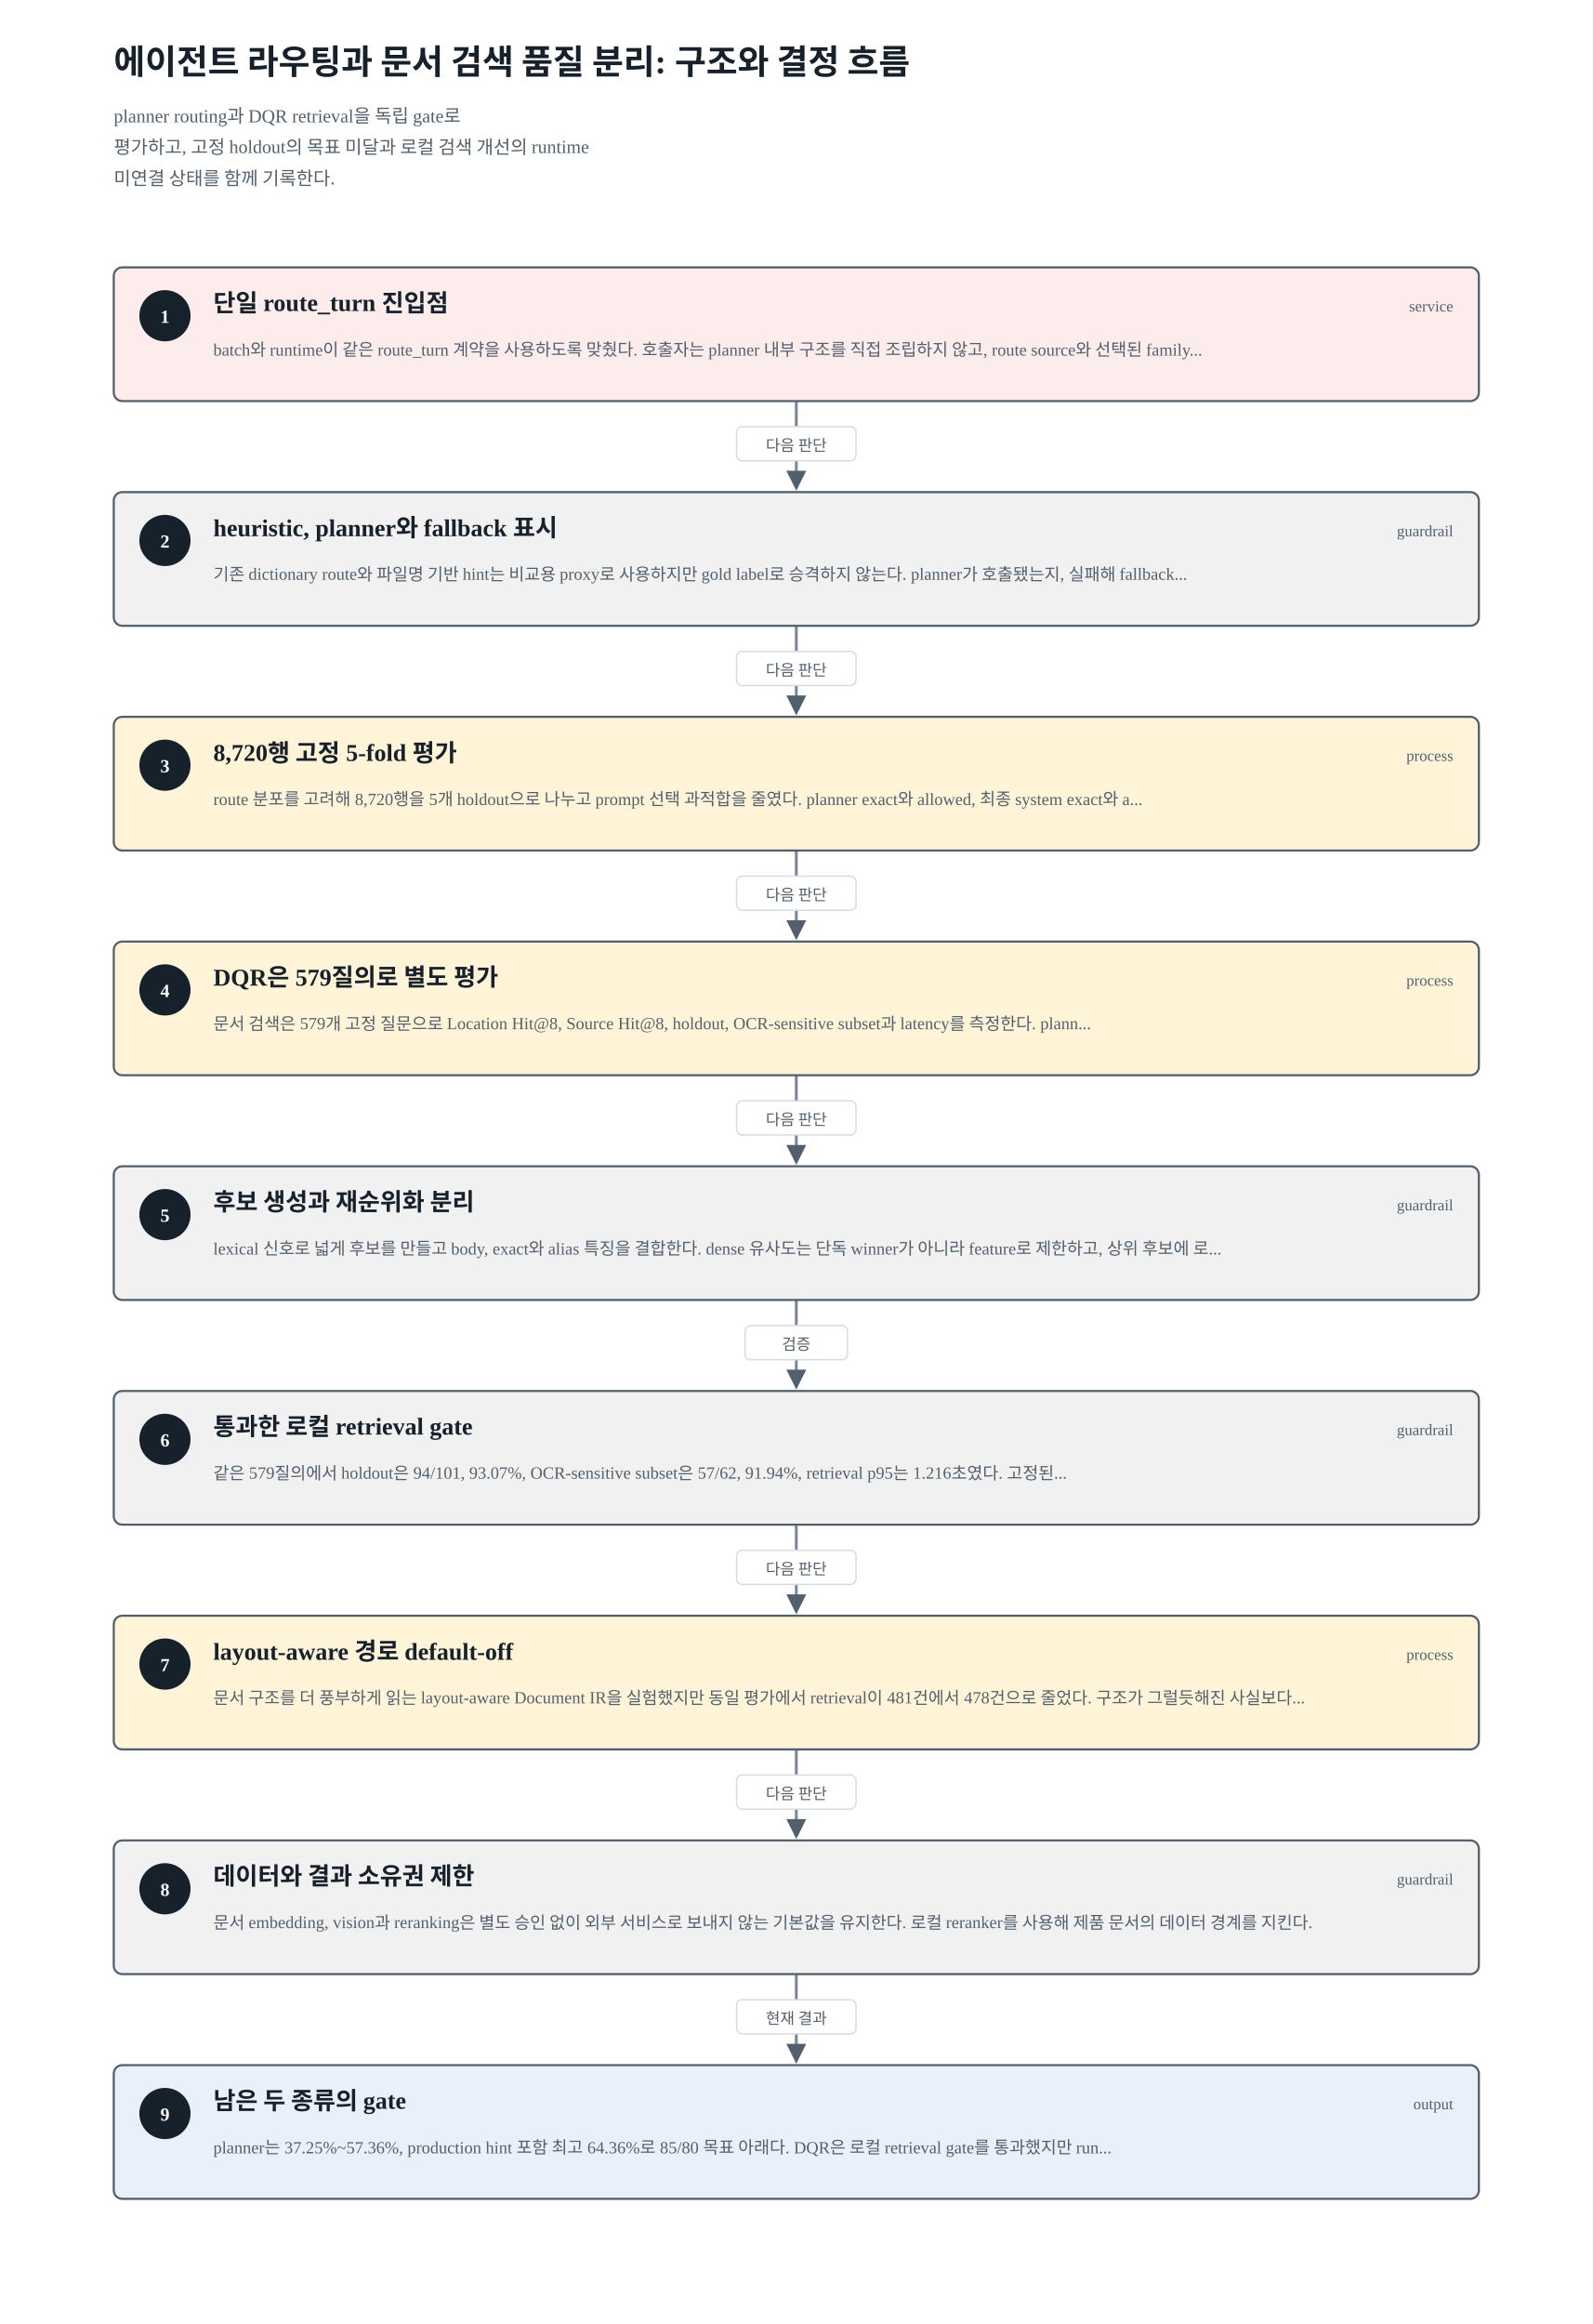
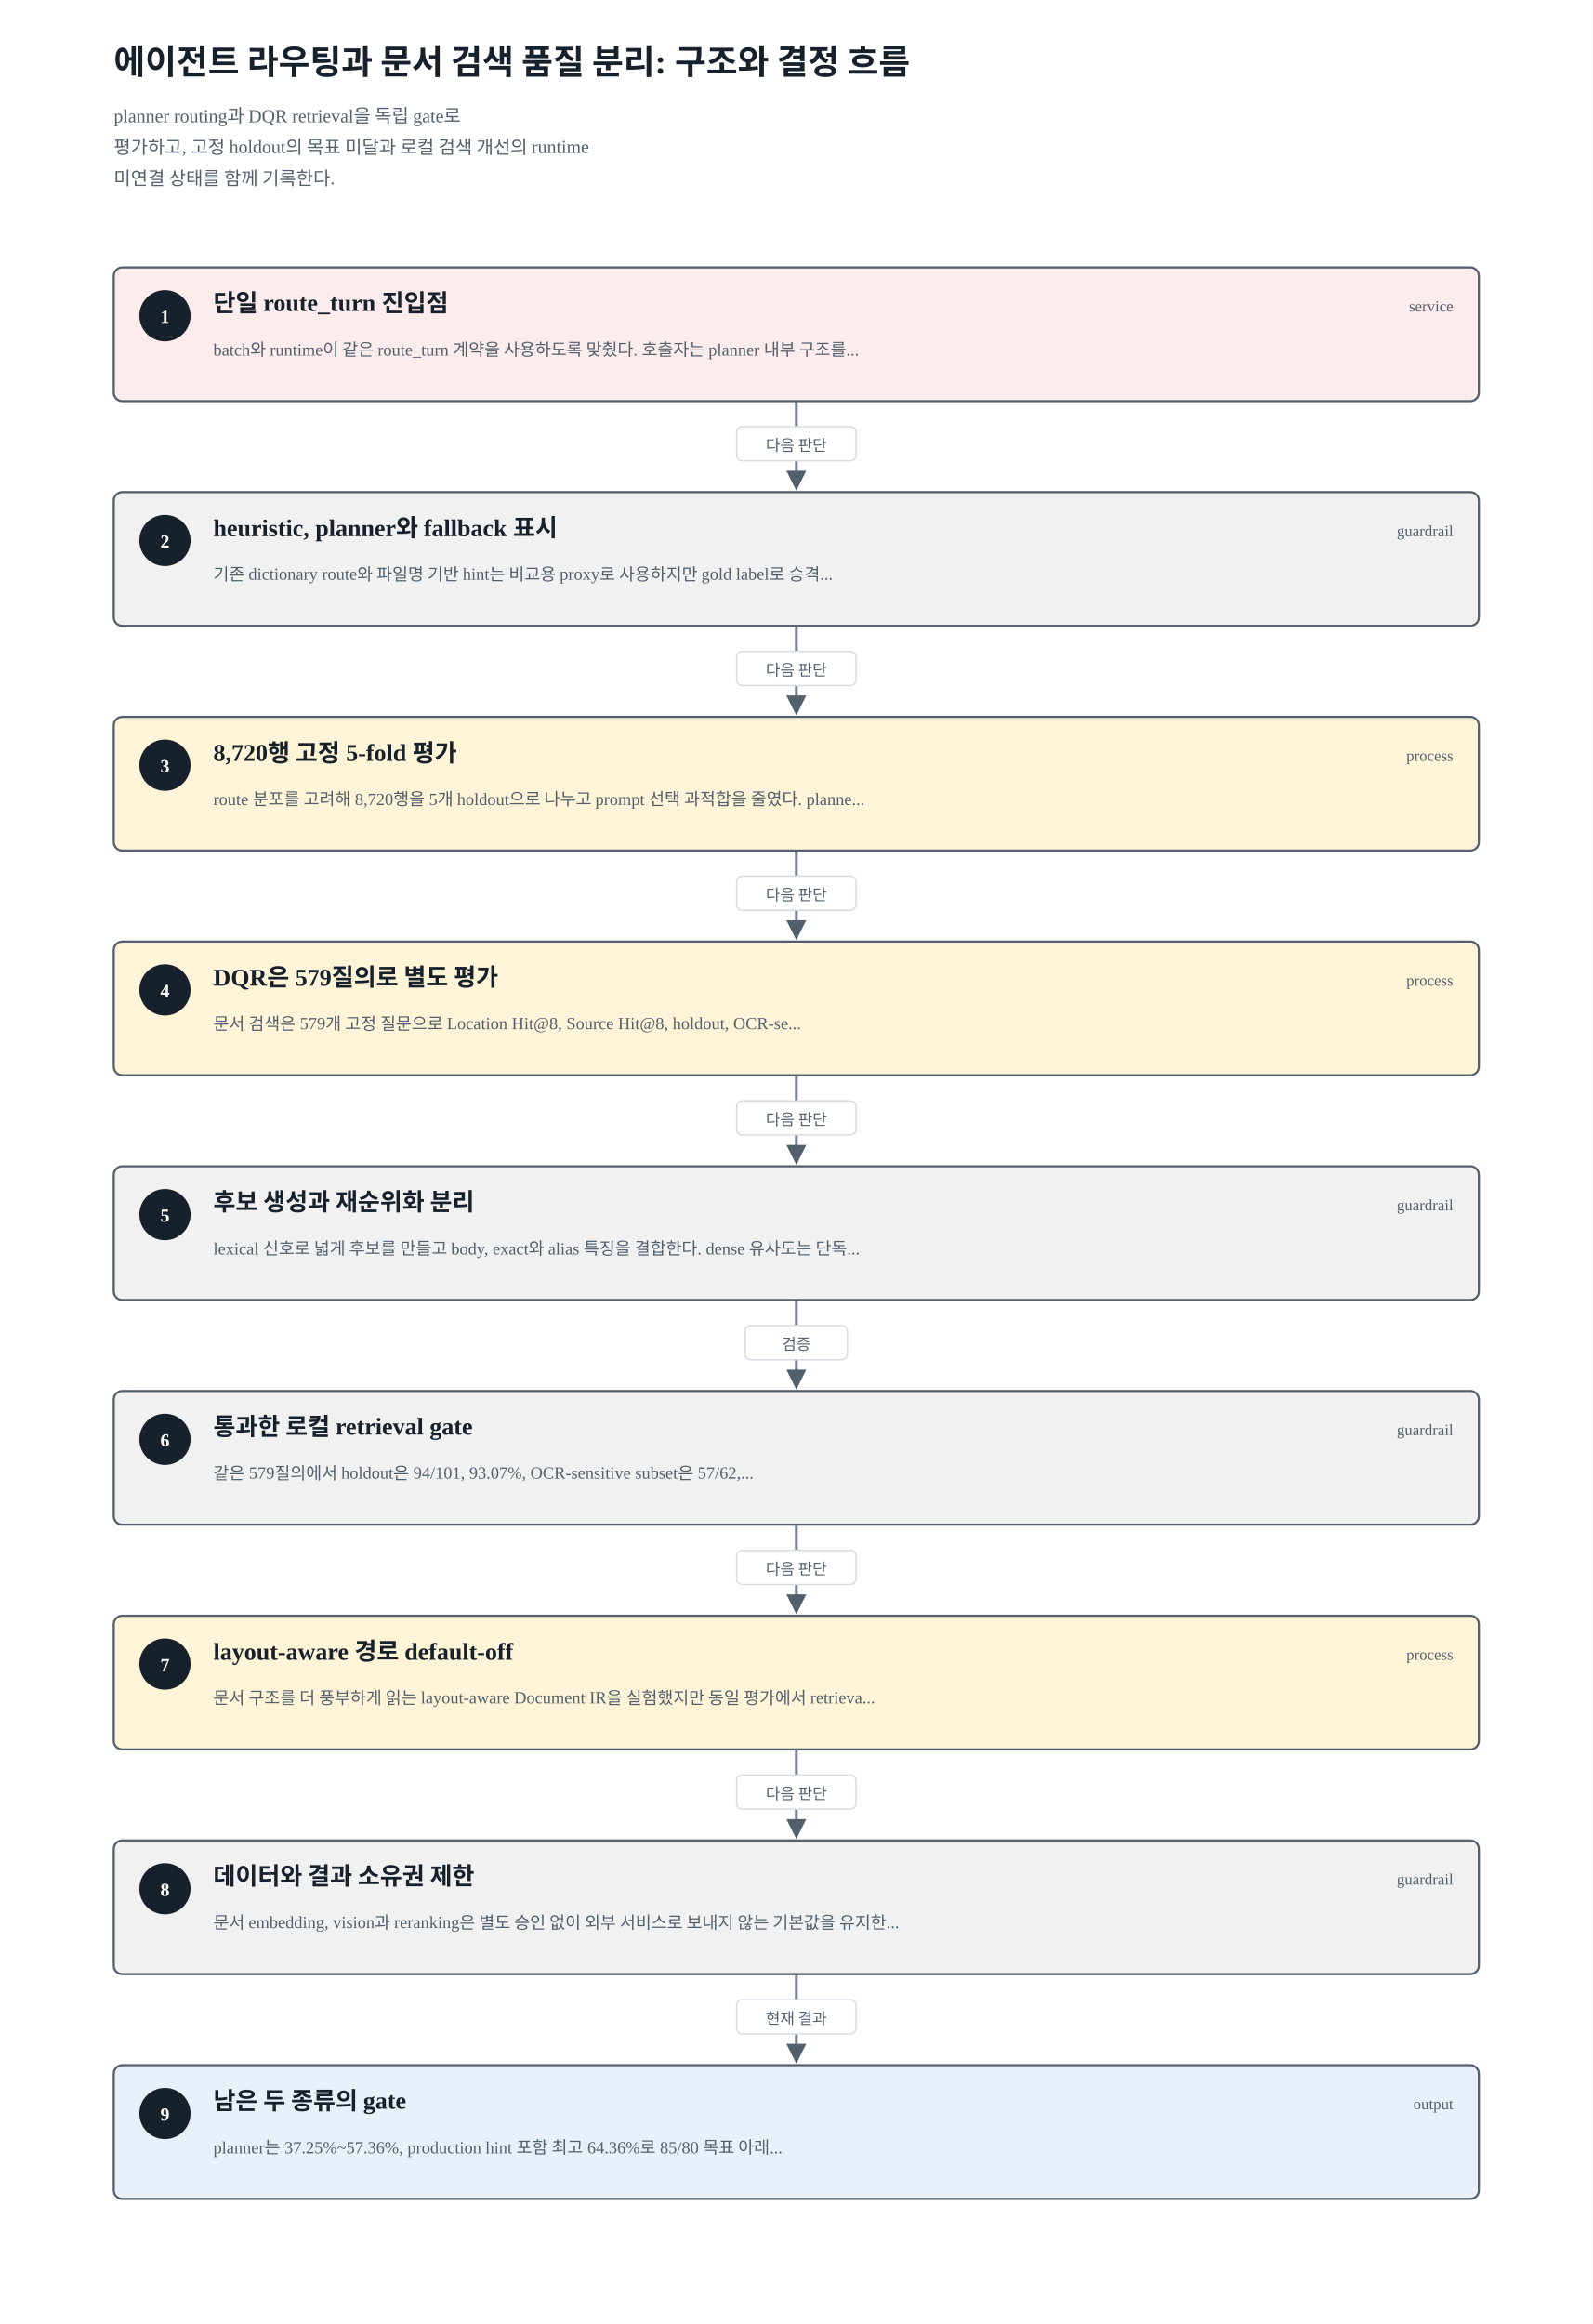
<svg xmlns="http://www.w3.org/2000/svg" viewBox="0 0 1120 1634" role="img" aria-labelledby="system-map-title system-map-desc">
  <defs>
    <marker id="system-map-arrow" viewBox="0 0 10 10" refX="5" refY="5" markerWidth="7" markerHeight="7" orient="auto-start-reverse">
      <path d="M 0 0 L 10 5 L 0 10 z" fill="#52606d" />
    </marker>
  </defs>
  <rect width="1120" height="1634" fill="#ffffff" />
  <text fill="#17212b" font-size="24" font-weight="700">
    <tspan x="80" y="52">에이전트 라우팅과 문서 검색 품질 분리: 구조와 결정 흐름</tspan>
  </text>
  <text fill="#52606d" font-size="13">
    <tspan x="80" y="86">planner routing과 DQR retrieval을 독립 gate로</tspan>
    <tspan x="80" y="108">평가하고, 고정 holdout의 목표 미달과 로컬 검색 개선의 runtime</tspan>
    <tspan x="80" y="130">미연결 상태를 함께 기록한다.</tspan>
  </text>
  <g data-flow="flow-01">
    <path d="M 560 282 L 560 338" fill="none" stroke="#7b8794" stroke-width="2" marker-end="url(#system-map-arrow)" />
    <rect x="518" y="300" width="84" height="24" rx="4" fill="#ffffff" stroke="#d6dce2" />
    <text x="560" y="317" text-anchor="middle" fill="#52606d" font-size="11">다음 판단</text>
  </g>
  <g data-flow="flow-02">
    <path d="M 560 440 L 560 496" fill="none" stroke="#7b8794" stroke-width="2" marker-end="url(#system-map-arrow)" />
    <rect x="518" y="458" width="84" height="24" rx="4" fill="#ffffff" stroke="#d6dce2" />
    <text x="560" y="475" text-anchor="middle" fill="#52606d" font-size="11">다음 판단</text>
  </g>
  <g data-flow="flow-03">
    <path d="M 560 598 L 560 654" fill="none" stroke="#7b8794" stroke-width="2" marker-end="url(#system-map-arrow)" />
    <rect x="518" y="616" width="84" height="24" rx="4" fill="#ffffff" stroke="#d6dce2" />
    <text x="560" y="633" text-anchor="middle" fill="#52606d" font-size="11">다음 판단</text>
  </g>
  <g data-flow="flow-04">
    <path d="M 560 756 L 560 812" fill="none" stroke="#7b8794" stroke-width="2" marker-end="url(#system-map-arrow)" />
    <rect x="518" y="774" width="84" height="24" rx="4" fill="#ffffff" stroke="#d6dce2" />
    <text x="560" y="791" text-anchor="middle" fill="#52606d" font-size="11">다음 판단</text>
  </g>
  <g data-flow="flow-05">
    <path d="M 560 914 L 560 970" fill="none" stroke="#7b8794" stroke-width="2" marker-end="url(#system-map-arrow)" />
    <rect x="524" y="932" width="72" height="24" rx="4" fill="#ffffff" stroke="#d6dce2" />
    <text x="560" y="949" text-anchor="middle" fill="#52606d" font-size="11">검증</text>
  </g>
  <g data-flow="flow-06">
    <path d="M 560 1072 L 560 1128" fill="none" stroke="#7b8794" stroke-width="2" marker-end="url(#system-map-arrow)" />
    <rect x="518" y="1090" width="84" height="24" rx="4" fill="#ffffff" stroke="#d6dce2" />
    <text x="560" y="1107" text-anchor="middle" fill="#52606d" font-size="11">다음 판단</text>
  </g>
  <g data-flow="flow-07">
    <path d="M 560 1230 L 560 1286" fill="none" stroke="#7b8794" stroke-width="2" marker-end="url(#system-map-arrow)" />
    <rect x="518" y="1248" width="84" height="24" rx="4" fill="#ffffff" stroke="#d6dce2" />
    <text x="560" y="1265" text-anchor="middle" fill="#52606d" font-size="11">다음 판단</text>
  </g>
  <g data-flow="flow-08">
    <path d="M 560 1388 L 560 1444" fill="none" stroke="#7b8794" stroke-width="2" marker-end="url(#system-map-arrow)" />
    <rect x="518" y="1406" width="84" height="24" rx="4" fill="#ffffff" stroke="#d6dce2" />
    <text x="560" y="1423" text-anchor="middle" fill="#52606d" font-size="11">현재 결과</text>
  </g>
  <g data-node="route-entry">
    <rect x="80" y="188" width="960" height="94" rx="6" fill="#fceceb" stroke="#52606d" stroke-width="1.5" />
    <circle cx="116" cy="222" r="18" fill="#17212b" />
    <text x="116" y="227" text-anchor="middle" fill="#ffffff" font-size="13" font-weight="700">1</text>
    <text x="150" y="219" fill="#17212b" font-size="17" font-weight="700">단일 route_turn 진입점</text>
    <text x="1022" y="219" text-anchor="end" fill="#52606d" font-size="11">service</text>
-     <text x="150" y="250" fill="#52606d" font-size="12">batch와 runtime이 같은 route_turn 계약을 사용하도록 맞췄다. 호출자는 planner 내부 구조를 직접 조립하지 않고, route source와 선택된 family...</text>
+     <text x="150" y="250" fill="#52606d" font-size="12">batch와 runtime이 같은 route_turn 계약을 사용하도록 맞췄다. 호출자는 planner 내부 구조를...</text>
  </g>
  <g data-node="route-source">
    <rect x="80" y="346" width="960" height="94" rx="6" fill="#f1f1f1" stroke="#52606d" stroke-width="1.5" />
    <circle cx="116" cy="380" r="18" fill="#17212b" />
    <text x="116" y="385" text-anchor="middle" fill="#ffffff" font-size="13" font-weight="700">2</text>
    <text x="150" y="377" fill="#17212b" font-size="17" font-weight="700">heuristic, planner와 fallback 표시</text>
    <text x="1022" y="377" text-anchor="end" fill="#52606d" font-size="11">guardrail</text>
-     <text x="150" y="408" fill="#52606d" font-size="12">기존 dictionary route와 파일명 기반 hint는 비교용 proxy로 사용하지만 gold label로 승격하지 않는다. planner가 호출됐는지, 실패해 fallback...</text>
+     <text x="150" y="408" fill="#52606d" font-size="12">기존 dictionary route와 파일명 기반 hint는 비교용 proxy로 사용하지만 gold label로 승격...</text>
  </g>
  <g data-node="fixed-holdout">
    <rect x="80" y="504" width="960" height="94" rx="6" fill="#fff4d8" stroke="#52606d" stroke-width="1.5" />
    <circle cx="116" cy="538" r="18" fill="#17212b" />
    <text x="116" y="543" text-anchor="middle" fill="#ffffff" font-size="13" font-weight="700">3</text>
    <text x="150" y="535" fill="#17212b" font-size="17" font-weight="700">8,720행 고정 5-fold 평가</text>
    <text x="1022" y="535" text-anchor="end" fill="#52606d" font-size="11">process</text>
-     <text x="150" y="566" fill="#52606d" font-size="12">route 분포를 고려해 8,720행을 5개 holdout으로 나누고 prompt 선택 과적합을 줄였다. planner exact와 allowed, 최종 system exact와 a...</text>
+     <text x="150" y="566" fill="#52606d" font-size="12">route 분포를 고려해 8,720행을 5개 holdout으로 나누고 prompt 선택 과적합을 줄였다. planne...</text>
  </g>
  <g data-node="dqr-fixed-set">
    <rect x="80" y="662" width="960" height="94" rx="6" fill="#fff4d8" stroke="#52606d" stroke-width="1.5" />
    <circle cx="116" cy="696" r="18" fill="#17212b" />
    <text x="116" y="701" text-anchor="middle" fill="#ffffff" font-size="13" font-weight="700">4</text>
    <text x="150" y="693" fill="#17212b" font-size="17" font-weight="700">DQR은 579질의로 별도 평가</text>
    <text x="1022" y="693" text-anchor="end" fill="#52606d" font-size="11">process</text>
-     <text x="150" y="724" fill="#52606d" font-size="12">문서 검색은 579개 고정 질문으로 Location Hit@8, Source Hit@8, holdout, OCR-sensitive subset과 latency를 측정한다. plann...</text>
+     <text x="150" y="724" fill="#52606d" font-size="12">문서 검색은 579개 고정 질문으로 Location Hit@8, Source Hit@8, holdout, OCR-se...</text>
  </g>
  <g data-node="retrieval-stack">
    <rect x="80" y="820" width="960" height="94" rx="6" fill="#f1f1f1" stroke="#52606d" stroke-width="1.5" />
    <circle cx="116" cy="854" r="18" fill="#17212b" />
    <text x="116" y="859" text-anchor="middle" fill="#ffffff" font-size="13" font-weight="700">5</text>
    <text x="150" y="851" fill="#17212b" font-size="17" font-weight="700">후보 생성과 재순위화 분리</text>
    <text x="1022" y="851" text-anchor="end" fill="#52606d" font-size="11">guardrail</text>
-     <text x="150" y="882" fill="#52606d" font-size="12">lexical 신호로 넓게 후보를 만들고 body, exact와 alias 특징을 결합한다. dense 유사도는 단독 winner가 아니라 feature로 제한하고, 상위 후보에 로...</text>
+     <text x="150" y="882" fill="#52606d" font-size="12">lexical 신호로 넓게 후보를 만들고 body, exact와 alias 특징을 결합한다. dense 유사도는 단독...</text>
  </g>
  <g data-node="local-validation">
    <rect x="80" y="978" width="960" height="94" rx="6" fill="#f1f1f1" stroke="#52606d" stroke-width="1.5" />
    <circle cx="116" cy="1012" r="18" fill="#17212b" />
    <text x="116" y="1017" text-anchor="middle" fill="#ffffff" font-size="13" font-weight="700">6</text>
    <text x="150" y="1009" fill="#17212b" font-size="17" font-weight="700">통과한 로컬 retrieval gate</text>
    <text x="1022" y="1009" text-anchor="end" fill="#52606d" font-size="11">guardrail</text>
-     <text x="150" y="1040" fill="#52606d" font-size="12">같은 579질의에서 holdout은 94/101, 93.07%, OCR-sensitive subset은 57/62, 91.94%, retrieval p95는 1.216초였다. 고정된...</text>
+     <text x="150" y="1040" fill="#52606d" font-size="12">같은 579질의에서 holdout은 94/101, 93.07%, OCR-sensitive subset은 57/62,...</text>
  </g>
  <g data-node="layout-rollback">
    <rect x="80" y="1136" width="960" height="94" rx="6" fill="#fff4d8" stroke="#52606d" stroke-width="1.5" />
    <circle cx="116" cy="1170" r="18" fill="#17212b" />
    <text x="116" y="1175" text-anchor="middle" fill="#ffffff" font-size="13" font-weight="700">7</text>
    <text x="150" y="1167" fill="#17212b" font-size="17" font-weight="700">layout-aware 경로 default-off</text>
    <text x="1022" y="1167" text-anchor="end" fill="#52606d" font-size="11">process</text>
-     <text x="150" y="1198" fill="#52606d" font-size="12">문서 구조를 더 풍부하게 읽는 layout-aware Document IR을 실험했지만 동일 평가에서 retrieval이 481건에서 478건으로 줄었다. 구조가 그럴듯해진 사실보다...</text>
+     <text x="150" y="1198" fill="#52606d" font-size="12">문서 구조를 더 풍부하게 읽는 layout-aware Document IR을 실험했지만 동일 평가에서 retrieva...</text>
  </g>
  <g data-node="privacy-and-ownership">
    <rect x="80" y="1294" width="960" height="94" rx="6" fill="#f1f1f1" stroke="#52606d" stroke-width="1.5" />
    <circle cx="116" cy="1328" r="18" fill="#17212b" />
    <text x="116" y="1333" text-anchor="middle" fill="#ffffff" font-size="13" font-weight="700">8</text>
    <text x="150" y="1325" fill="#17212b" font-size="17" font-weight="700">데이터와 결과 소유권 제한</text>
    <text x="1022" y="1325" text-anchor="end" fill="#52606d" font-size="11">guardrail</text>
-     <text x="150" y="1356" fill="#52606d" font-size="12">문서 embedding, vision과 reranking은 별도 승인 없이 외부 서비스로 보내지 않는 기본값을 유지한다. 로컬 reranker를 사용해 제품 문서의 데이터 경계를 지킨다.</text>
+     <text x="150" y="1356" fill="#52606d" font-size="12">문서 embedding, vision과 reranking은 별도 승인 없이 외부 서비스로 보내지 않는 기본값을 유지한...</text>
  </g>
  <g data-node="limitations">
    <rect x="80" y="1452" width="960" height="94" rx="6" fill="#eaf0fa" stroke="#52606d" stroke-width="1.5" />
    <circle cx="116" cy="1486" r="18" fill="#17212b" />
    <text x="116" y="1491" text-anchor="middle" fill="#ffffff" font-size="13" font-weight="700">9</text>
    <text x="150" y="1483" fill="#17212b" font-size="17" font-weight="700">남은 두 종류의 gate</text>
    <text x="1022" y="1483" text-anchor="end" fill="#52606d" font-size="11">output</text>
-     <text x="150" y="1514" fill="#52606d" font-size="12">planner는 37.25%~57.36%, production hint 포함 최고 64.36%로 85/80 목표 아래다. DQR은 로컬 retrieval gate를 통과했지만 run...</text>
+     <text x="150" y="1514" fill="#52606d" font-size="12">planner는 37.25%~57.36%, production hint 포함 최고 64.36%로 85/80 목표 아래...</text>
  </g>
</svg>
